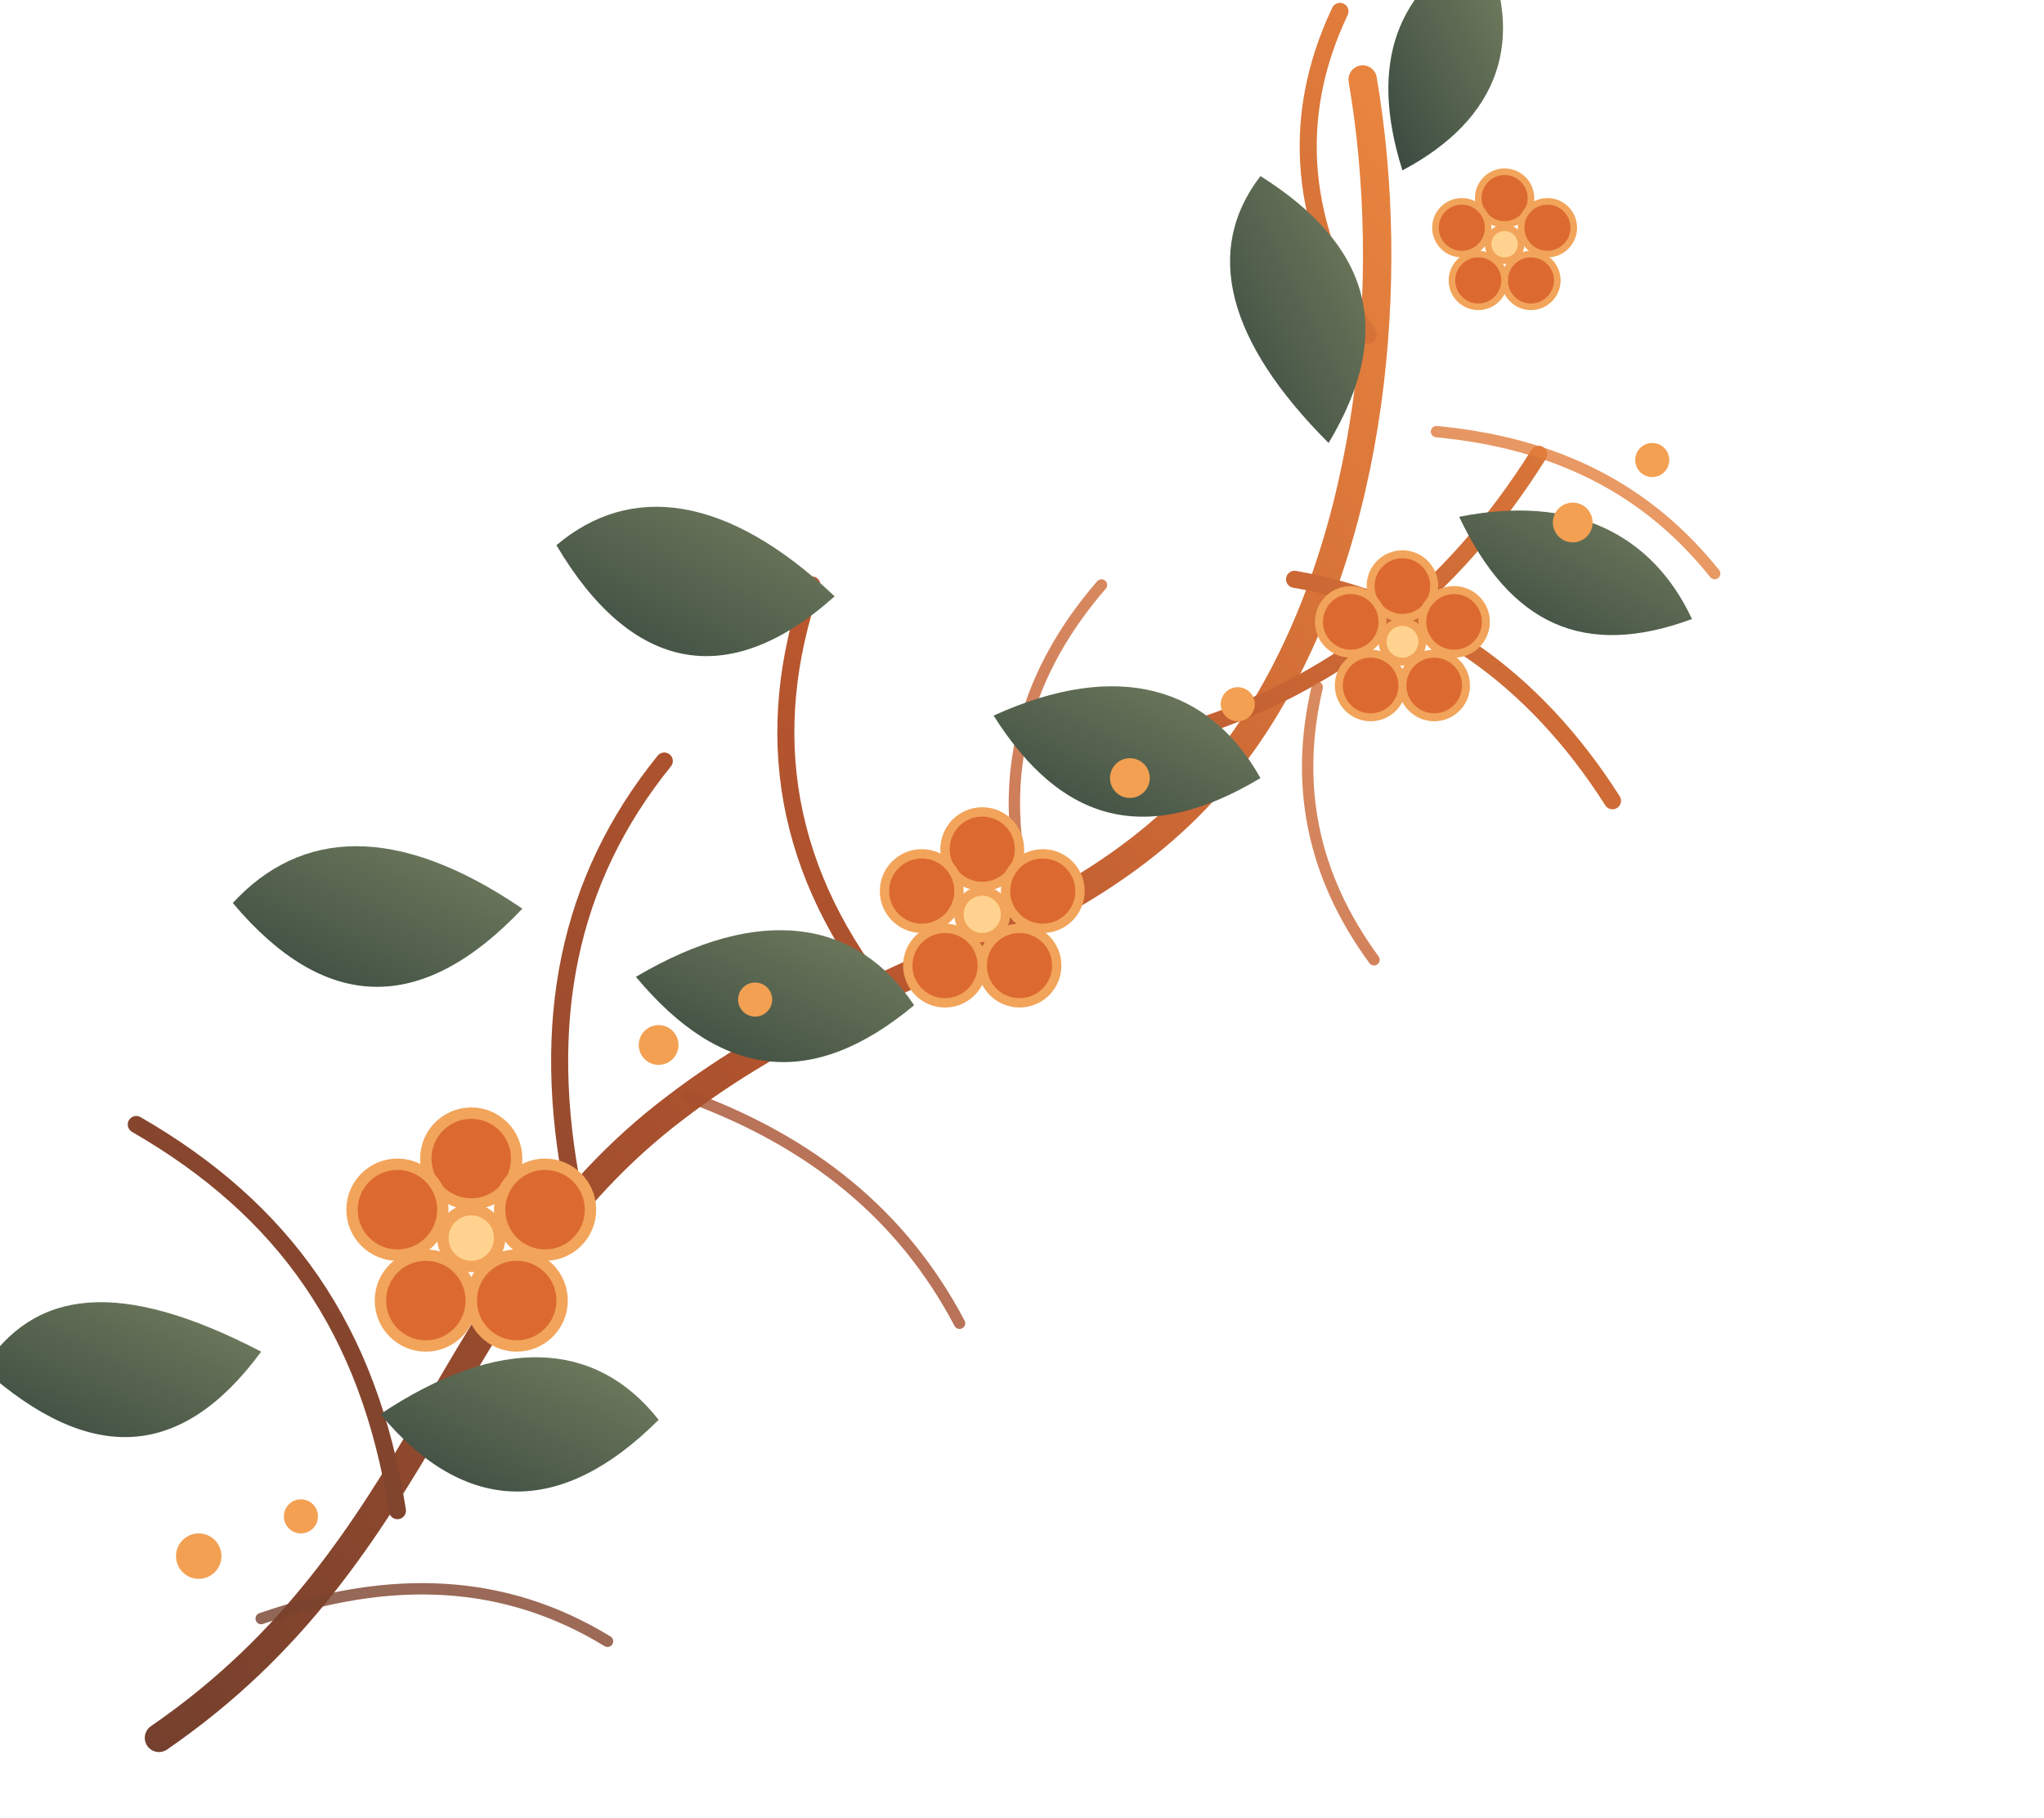
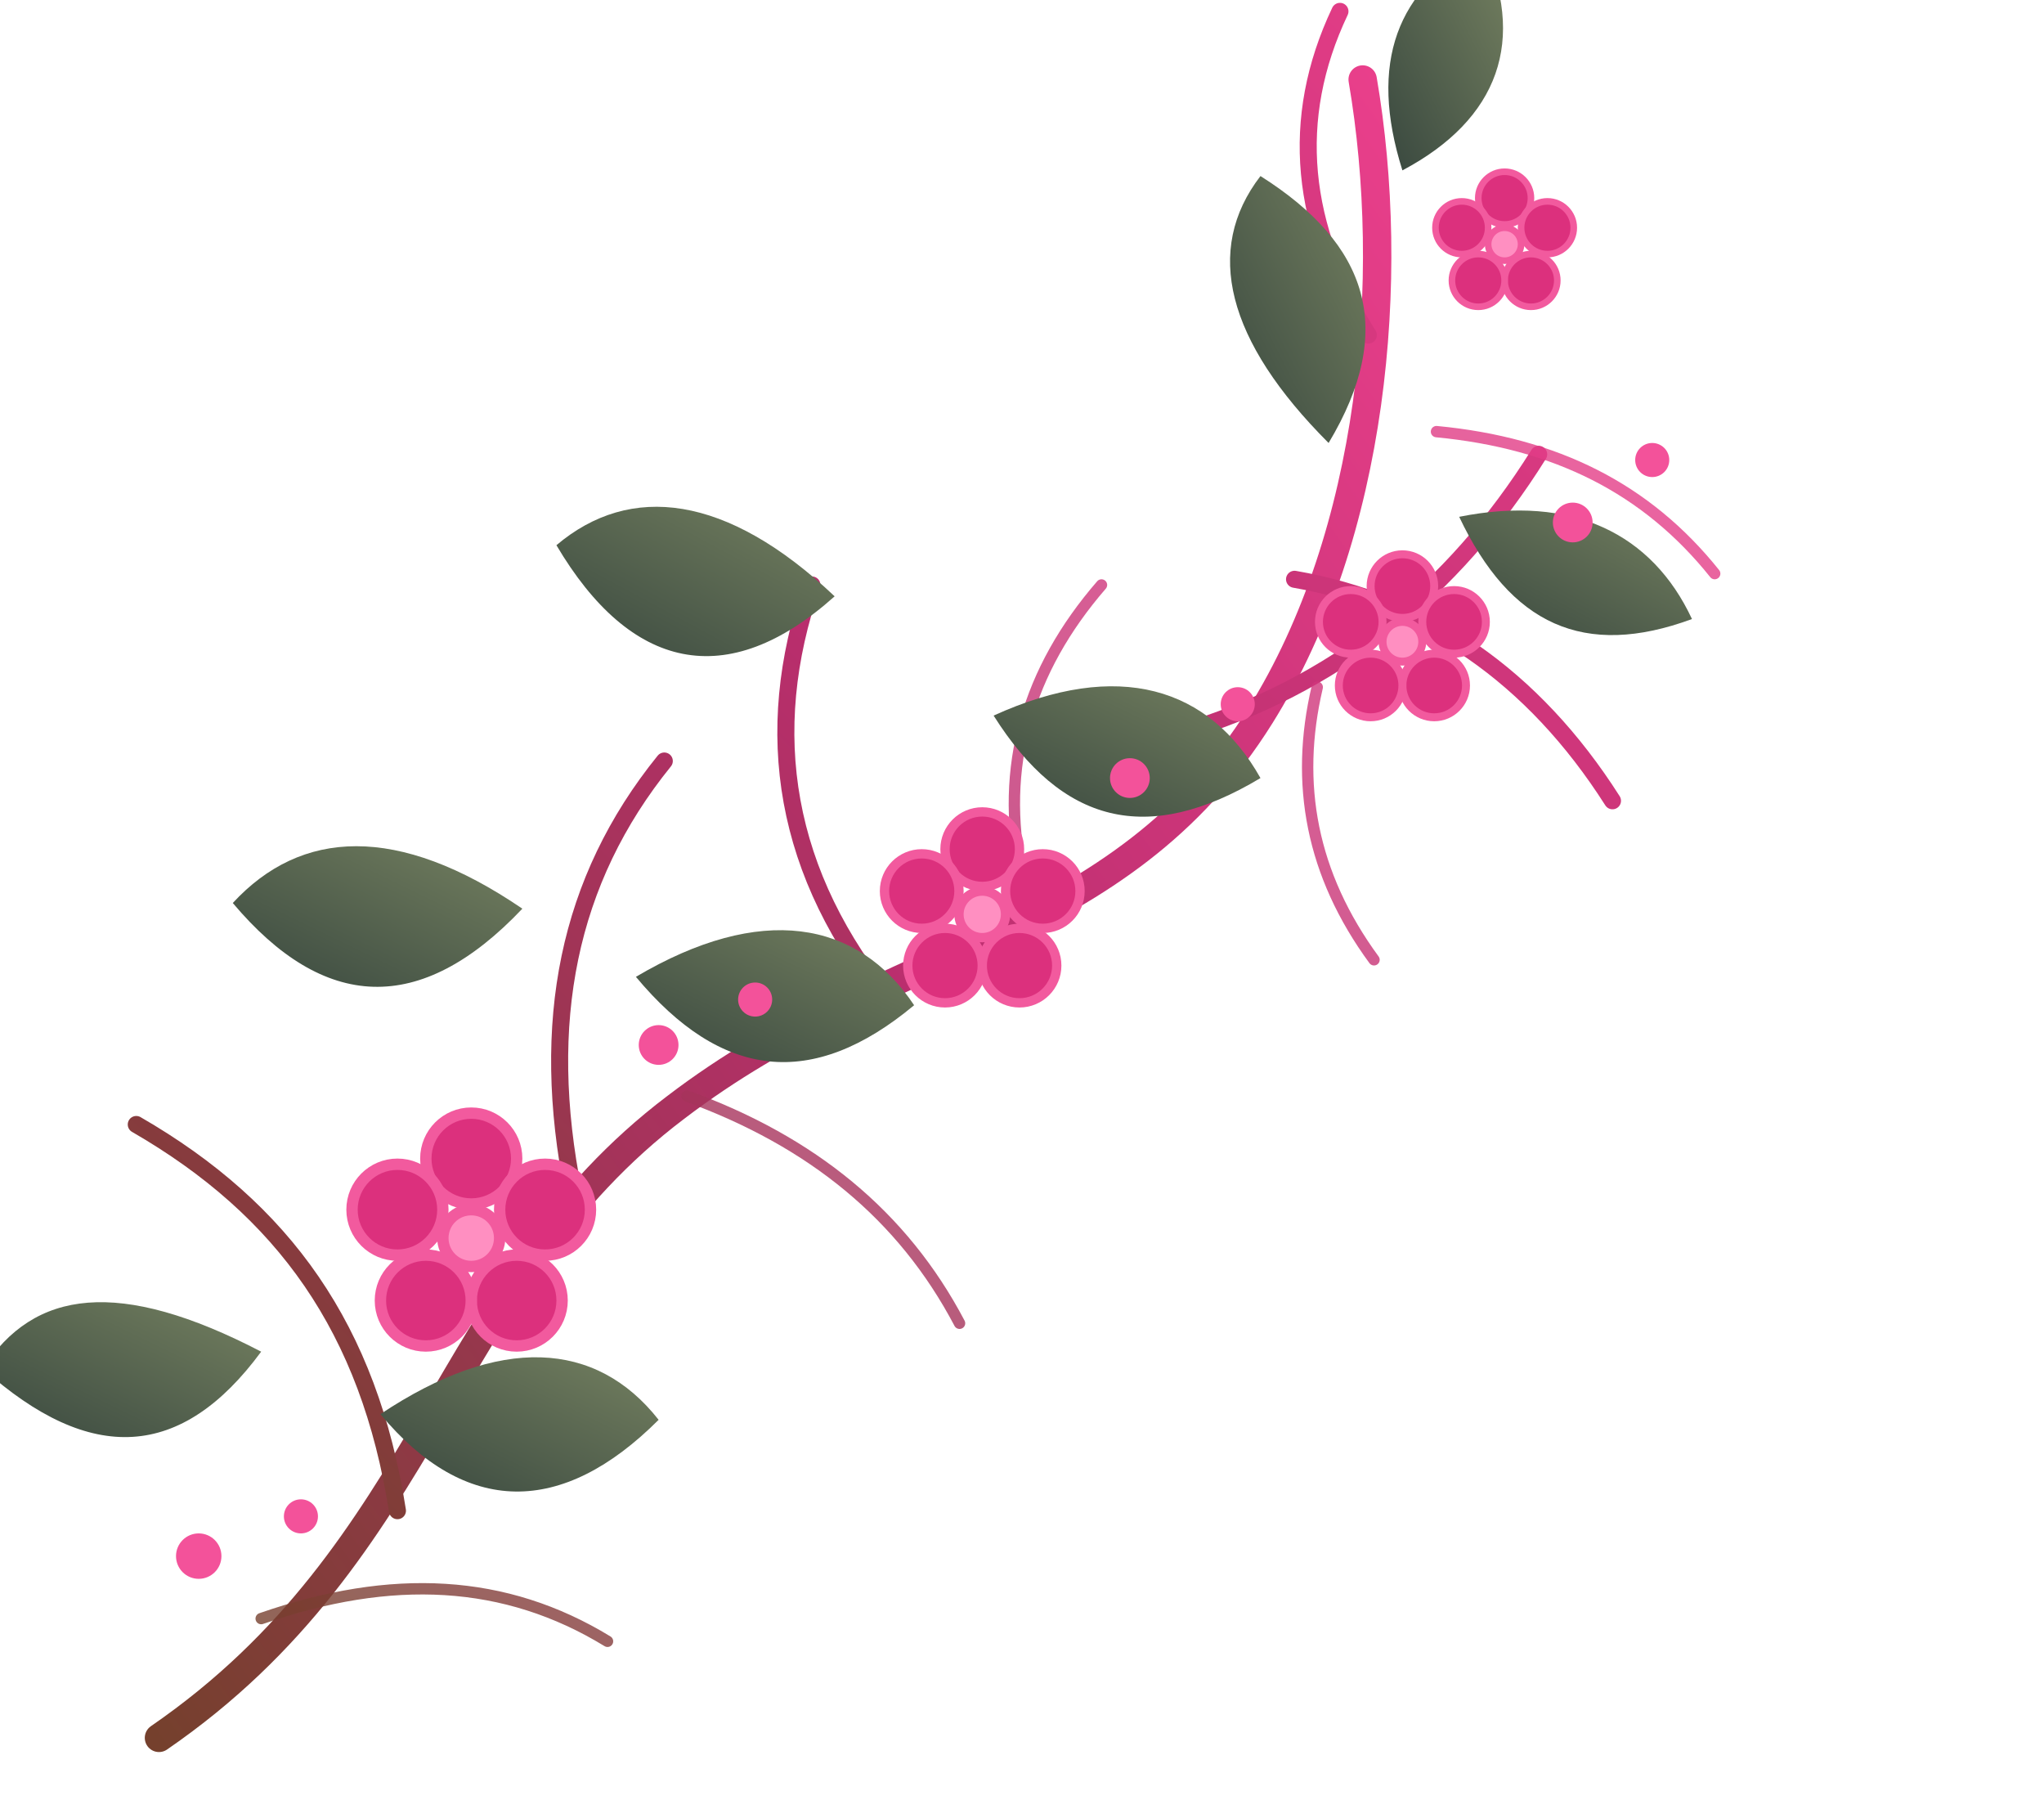
<svg xmlns="http://www.w3.org/2000/svg" viewBox="0 0 360 320" fill="none">
  <defs>
    <linearGradient id="vineTwig" x1="0" y1="1" x2="1" y2="0">
      <stop offset="0" stop-color="#75402d" />
-       <stop offset=".52" stop-color="#b9562e" />
-       <stop offset="1" stop-color="#e9853f" />
+       <stop offset=".52" stop-color="#b92e6d" />
+       <stop offset="1" stop-color="#e93f8b" />
    </linearGradient>
    <linearGradient id="vineLeaf" x1="0" y1="1" x2="1" y2="0">
      <stop offset="0" stop-color="#39483f" />
      <stop offset="1" stop-color="#748060" />
    </linearGradient>
  </defs>
  <g stroke="url(#vineTwig)" stroke-linecap="round" stroke-linejoin="round">
    <path stroke-width="5" d="M28 306C76 273 78 226 119 195c38-29 78-29 103-69 20-32 24-77 18-112" />
    <path stroke-width="3" d="M70 266c-5-32-20-53-46-68M101 210c-6-30-1-55 16-76M157 177c-19-23-23-48-14-74M208 129c27-8 48-25 63-49M228 102c23 4 42 17 56 39M241 59c-12-19-14-38-5-57" />
    <path stroke-width="2" opacity=".8" d="M46 285c23-8 43-7 61 4M121 193c22 8 38 21 48 40M180 154c-4-19 1-36 14-51M232 121c-4 17-1 33 10 48M253 76c21 2 37 10 49 25" />
  </g>
  <g fill="url(#vineLeaf)">
    <path d="M46 238c-25-13-40-11-49 3 19 17 35 16 49-3Z" />
    <path d="M67 249c21-14 38-13 49 1-17 17-34 17-49-1Z" />
    <path d="M92 160c-22-15-39-14-51-1 16 19 33 20 51 1Z" />
    <path d="M112 172c22-13 39-10 49 5-18 15-34 13-49-5Z" />
    <path d="M147 105c-19-18-36-20-49-9 13 22 30 26 49 9Z" />
    <path d="M175 126c22-10 38-5 47 11-20 12-35 8-47-11Z" />
    <path d="M234 78c-18-18-22-34-12-47 19 12 24 27 12 47Z" />
    <path d="M257 91c20-4 34 3 41 18-19 7-32 1-41-18Z" />
    <path d="M247 30c-6-19-1-32 14-40 8 17 3 31-14 40Z" />
  </g>
-   <g fill="#dc6a30" stroke="#f2a45a" stroke-width="2">
+   <g fill="#dc307d" stroke="#f25a9e" stroke-width="2">
    <g transform="translate(83 218)">
      <circle cx="0" cy="-14" r="8" />
      <circle cx="13" cy="-5" r="8" />
      <circle cx="8" cy="11" r="8" />
      <circle cx="-8" cy="11" r="8" />
      <circle cx="-13" cy="-5" r="8" />
-       <circle cx="0" cy="0" r="5" fill="#ffd38f" />
+       <circle cx="0" cy="0" r="5" fill="#ff8fc1" />
    </g>
    <g transform="translate(173 161) scale(.82)">
      <circle cx="0" cy="-14" r="8" />
      <circle cx="13" cy="-5" r="8" />
      <circle cx="8" cy="11" r="8" />
      <circle cx="-8" cy="11" r="8" />
      <circle cx="-13" cy="-5" r="8" />
-       <circle cx="0" cy="0" r="5" fill="#ffd38f" />
+       <circle cx="0" cy="0" r="5" fill="#ff8fc1" />
    </g>
    <g transform="translate(247 113) scale(.7)">
      <circle cx="0" cy="-14" r="8" />
      <circle cx="13" cy="-5" r="8" />
      <circle cx="8" cy="11" r="8" />
      <circle cx="-8" cy="11" r="8" />
      <circle cx="-13" cy="-5" r="8" />
-       <circle cx="0" cy="0" r="5" fill="#ffd38f" />
+       <circle cx="0" cy="0" r="5" fill="#ff8fc1" />
    </g>
    <g transform="translate(265 43) scale(.58)">
      <circle cx="0" cy="-14" r="8" />
      <circle cx="13" cy="-5" r="8" />
      <circle cx="8" cy="11" r="8" />
      <circle cx="-8" cy="11" r="8" />
      <circle cx="-13" cy="-5" r="8" />
-       <circle cx="0" cy="0" r="5" fill="#ffd38f" />
+       <circle cx="0" cy="0" r="5" fill="#ff8fc1" />
    </g>
  </g>
-   <g fill="#f3a052">
+   <g fill="#f3529a">
    <circle cx="35" cy="274" r="4" />
    <circle cx="53" cy="267" r="3" />
    <circle cx="116" cy="184" r="3.5" />
    <circle cx="133" cy="176" r="3" />
    <circle cx="199" cy="137" r="3.5" />
    <circle cx="218" cy="124" r="3" />
    <circle cx="277" cy="92" r="3.5" />
    <circle cx="291" cy="81" r="3" />
  </g>
</svg>
